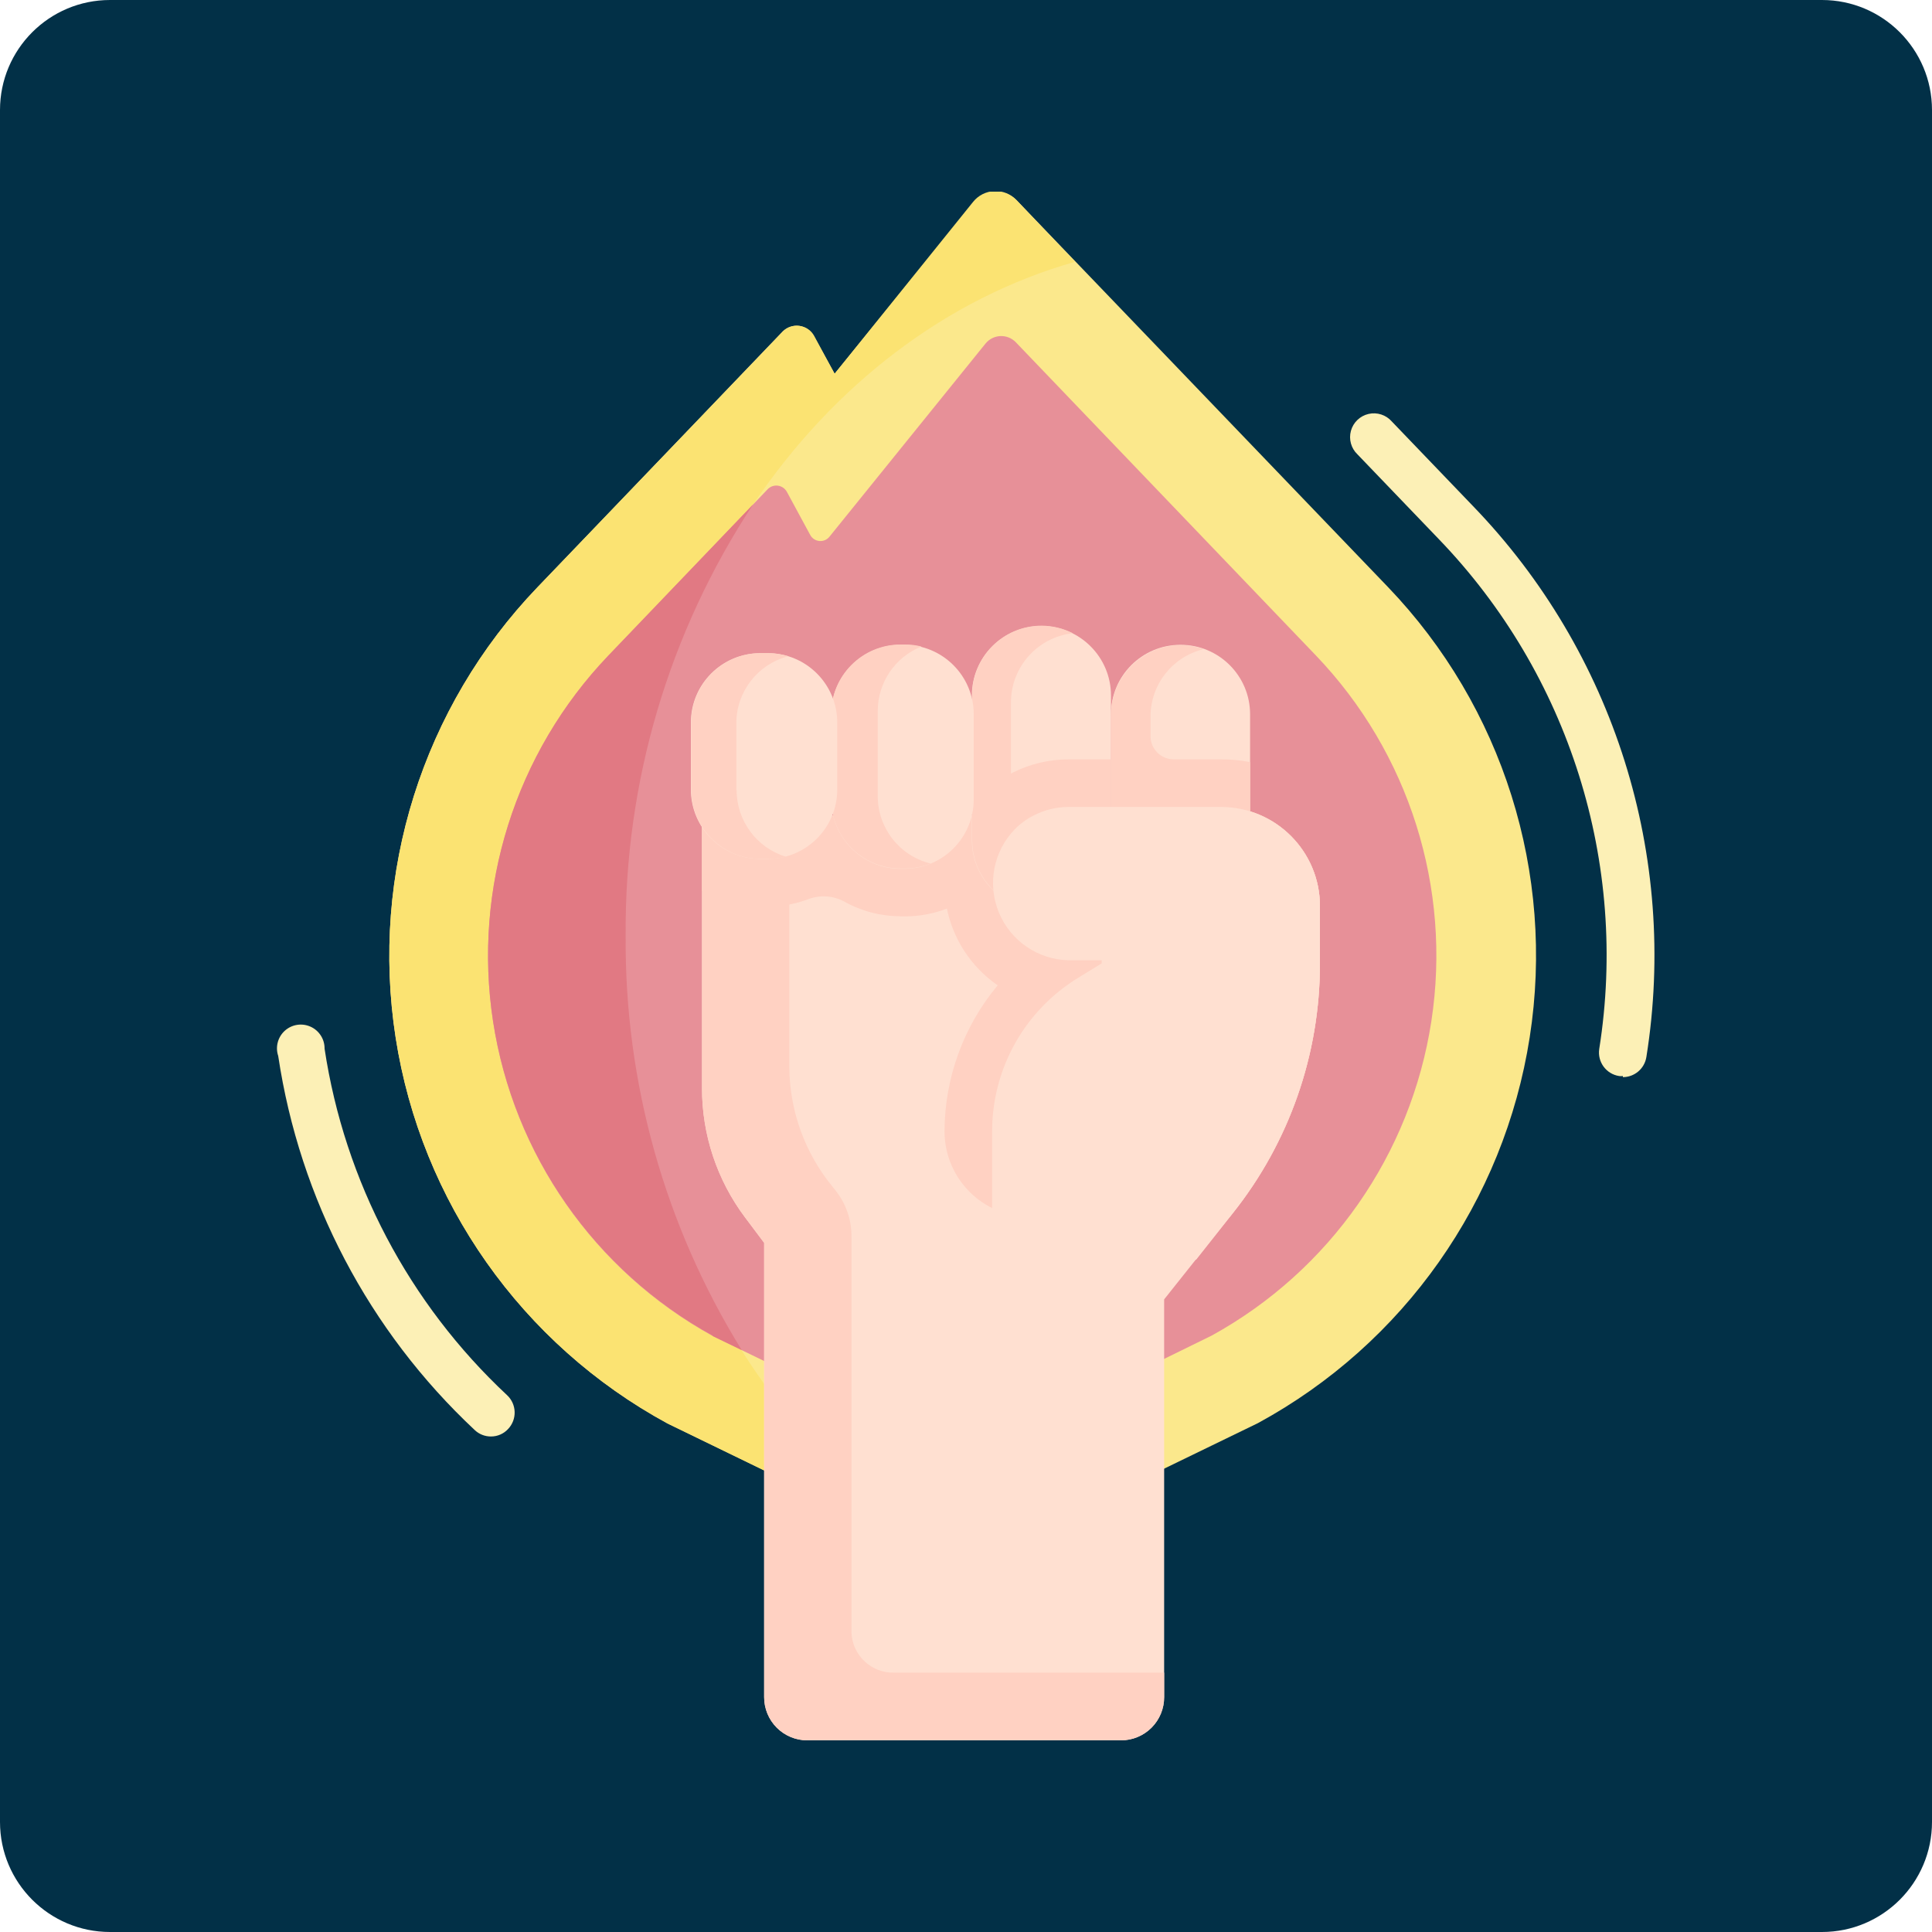
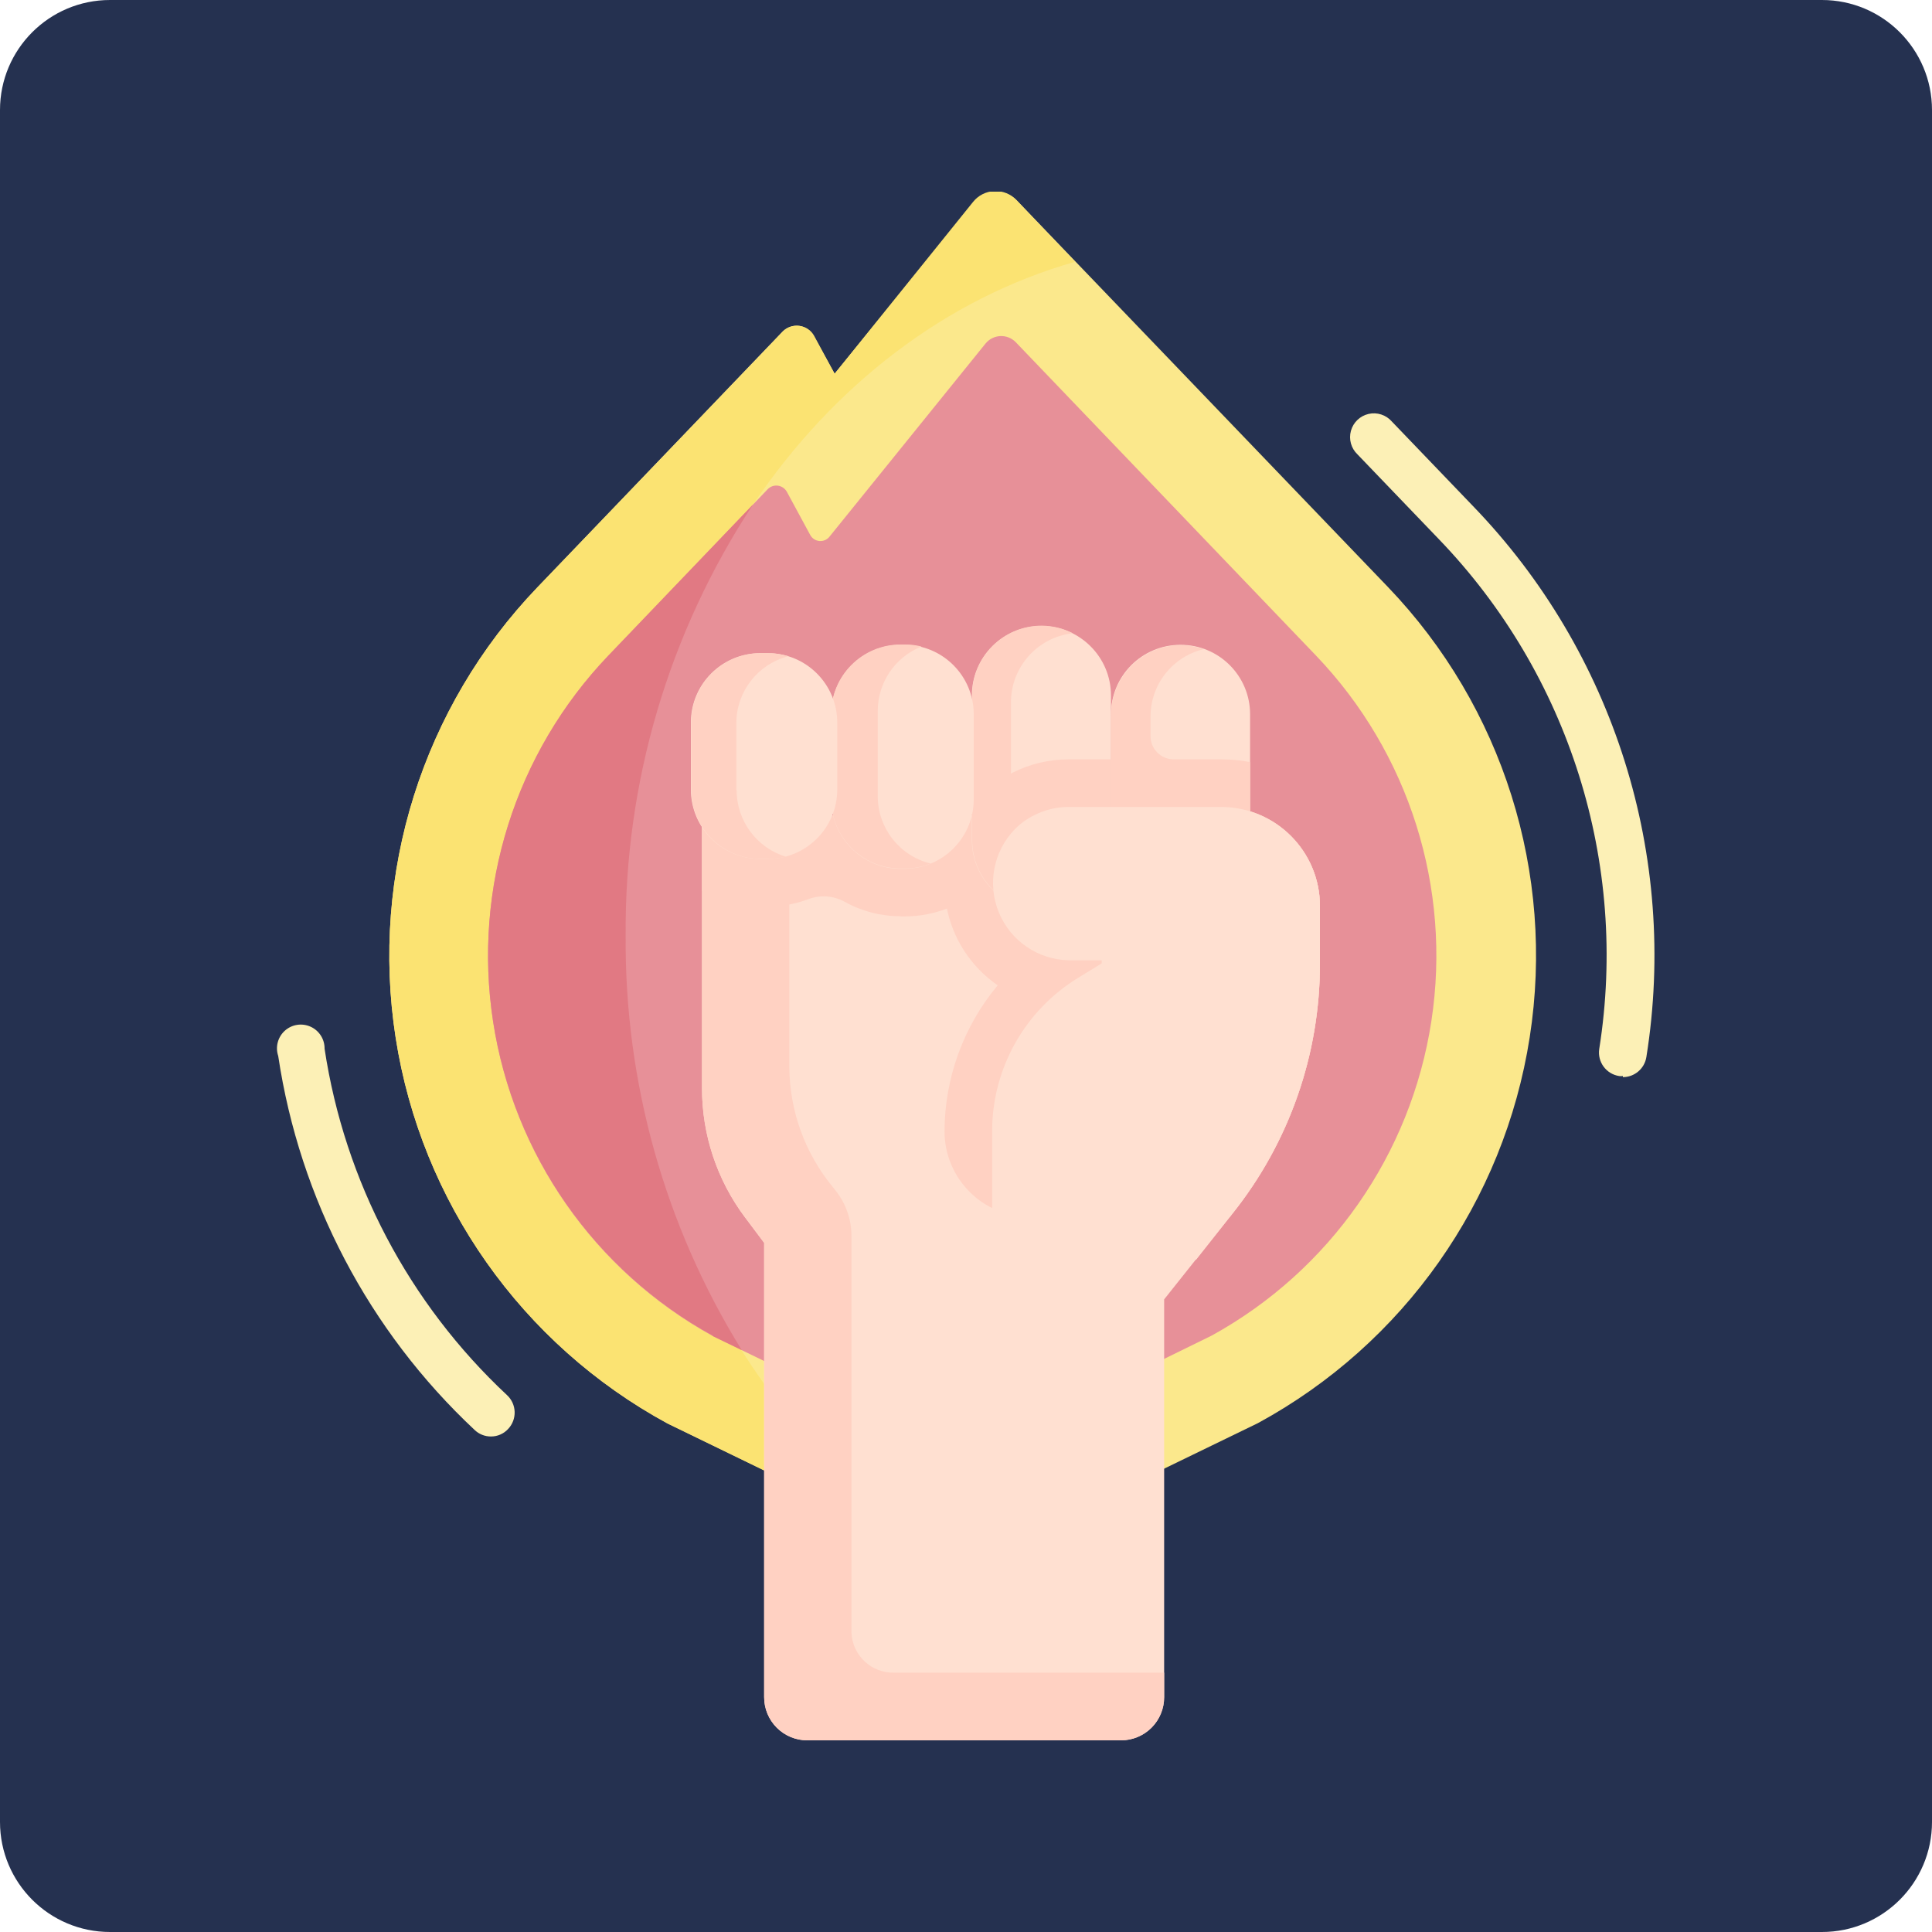
- <svg xmlns="http://www.w3.org/2000/svg" viewBox="0 0 125 125">
+ <svg xmlns="http://www.w3.org/2000/svg" width="125" height="125">
  <defs>
-     <style>.cls-1{fill:none;}.cls-2{fill:#023047;}.cls-3{clip-path:url(#clip-path);}.cls-4{fill:#fbe88c;}.cls-5{fill:#fbe372;}.cls-6{fill:#e79098;}.cls-7{fill:#e17983;}.cls-8{fill:#ffe0d1;}.cls-9{fill:#ffd1c2;}.cls-10{fill:#fcf0b6;}</style>
    <clipPath id="clip-path">
-       <rect class="cls-1" x="17.88" y="12.4" width="89.23" height="100.19" />
+       <rect id="svg_1" fill="none" height="100.19" width="89.23" y="12.4" x="17.88" class="cls-1" />
    </clipPath>
  </defs>
-   <g id="Camada_2" data-name="Camada 2">
-     <g id="Extras">
-       <rect class="cls-2" width="125" height="125" rx="7.12" />
-       <g class="cls-3">
-         <path class="cls-4" d="M43.19,92.1A34.44,34.44,0,0,1,34.77,38L50.64,21.44a1.27,1.27,0,0,1,2,.28L54,24.18,63,13.1a1.86,1.86,0,0,1,2.8-.12l24,25a34.44,34.44,0,0,1-8.42,54.1L69.43,97.88H55.09Z" />
-         <path class="cls-5" d="M40.48,60.56c0-21.16,12.39-38.89,29.07-43.62l-3.79-4a1.86,1.86,0,0,0-2.8.12L54,24.18l-1.33-2.46a1.27,1.27,0,0,0-2-.28L34.77,38a34.44,34.44,0,0,0,8.42,54.1l11.9,5.78h2.27c-10.18-8-16.88-21.76-16.88-37.32Z" />
-       </g>
-       <path class="cls-6" d="M56.55,91.51,46.11,86.44a28.08,28.08,0,0,1-6.75-44L49.67,31.65a.78.78,0,0,1,1.24.17l1.51,2.79a.75.75,0,0,0,1.25.11l10.1-12.5a1.31,1.31,0,0,1,1.95-.08L85.14,42.41a28.07,28.07,0,0,1-6.74,44L68,91.51Z" />
-       <path class="cls-7" d="M46.11,86.44l1.88.91a50.16,50.16,0,0,1-7.51-26.79,50,50,0,0,1,8.24-27.92l-9.36,9.77a28.08,28.08,0,0,0,6.75,44Z" />
-       <path class="cls-8" d="M66.9,52.75a4.88,4.88,0,0,1,2.25-.54H79a6.41,6.41,0,0,1,6.4,6.4v3.75A25.85,25.85,0,0,1,79.75,78.5l-4.43,5.57V109.8a2.79,2.79,0,0,1-2.79,2.8H52.23a2.79,2.79,0,0,1-2.79-2.8V80.41L48.2,78.76a13.93,13.93,0,0,1-2.78-8.34V52.75Z" />
-       <path class="cls-9" d="M57.88,108.22a2.7,2.7,0,0,1-2.79-2.59V80a4.72,4.72,0,0,0-1.05-3l-.19-.24a12.3,12.3,0,0,1-2.78-7.73V52.75H45.42V70.42a13.87,13.87,0,0,0,2.78,8.34l1.24,1.65V109.8a2.79,2.79,0,0,0,2.79,2.8h20.3a2.79,2.79,0,0,0,2.79-2.8v-1.58Z" />
-       <path class="cls-9" d="M58.27,59.29h.28a7.58,7.58,0,0,0,7.5-6.54H45.42v4.9a7.53,7.53,0,0,0,3.77,1h.49a7.35,7.35,0,0,0,2.66-.49,2.81,2.81,0,0,1,2.3.18,7.43,7.43,0,0,0,3.63.94Z" />
-       <path class="cls-9" d="M66.66,78.74h12.9l.19-.24A25.85,25.85,0,0,0,85.4,62.36V58.61a6.41,6.41,0,0,0-6.4-6.4H69.15a4.88,4.88,0,0,0-2.25.54H62.43a8,8,0,0,0,2.12,11,14.82,14.82,0,0,0-3.44,9.44,5.55,5.55,0,0,0,5.55,5.55Z" />
-       <path class="cls-8" d="M71.88,45a4.49,4.49,0,1,0-9,0v9.36a4.49,4.49,0,1,0,9,0Z" />
-       <path class="cls-8" d="M76.36,41.72a4.49,4.49,0,0,0-4.48,4.49V56.73h9V46.21a4.49,4.49,0,0,0-4.49-4.49Z" />
-       <path class="cls-9" d="M79,49.13H75.93a1.5,1.5,0,0,1-1.49-1.5V46.34A4.48,4.48,0,0,1,77.88,42a4.59,4.59,0,0,0-1.62-.26,4.54,4.54,0,0,0-4.38,4.58V56.73h9V49.31A9.44,9.44,0,0,0,79,49.13Z" />
-       <path class="cls-9" d="M65.41,54.8V45.44a4.5,4.5,0,0,1,4-4.47,4.55,4.55,0,0,0-2-.49A4.49,4.49,0,0,0,62.9,45v9.36a4.49,4.49,0,0,0,4.49,4.49l.47,0a4.51,4.51,0,0,1-2.45-4Z" />
-       <path class="cls-9" d="M69.15,49.13a8.05,8.05,0,0,0-3.63.86q-.42.23-.81.48v7.47a4.5,4.5,0,0,0,7.17-3.61v-5.2Z" />
-       <path class="cls-8" d="M71.28,62.13H69.15a5,5,0,0,1-3.5-8.47,4.66,4.66,0,0,1,1.25-.91,4.88,4.88,0,0,1,2.25-.54H79a6.41,6.41,0,0,1,6.4,6.4v3.75A25.94,25.94,0,0,1,79.76,78.5l-2.37,3H64.19V73.19a11.64,11.64,0,0,1,5.59-9.94l1.5-.92Z" />
-       <path class="cls-8" d="M58.55,41.72h-.28a4.49,4.49,0,0,0-4.49,4.49v5.51a4.49,4.49,0,0,0,4.49,4.49h.28A4.49,4.49,0,0,0,63,51.72V46.21a4.49,4.49,0,0,0-4.49-4.49Z" />
-       <path class="cls-9" d="M56.79,51.53V46a4.49,4.49,0,0,1,2.83-4.17,4.18,4.18,0,0,0-1.07-.13h-.28a4.49,4.49,0,0,0-4.49,4.49v5.51a4.49,4.49,0,0,0,4.49,4.49h.28a4.34,4.34,0,0,0,1.66-.32,4.49,4.49,0,0,1-3.42-4.36Z" />
-       <path class="cls-8" d="M49.68,42.26h-.49a4.49,4.49,0,0,0-4.49,4.49v4.34a4.49,4.49,0,0,0,4.49,4.48h.49a4.49,4.49,0,0,0,4.49-4.48V46.75a4.49,4.49,0,0,0-4.49-4.49Z" />
-       <g class="cls-3">
-         <path class="cls-9" d="M47.64,51.13V46.8A4.48,4.48,0,0,1,51,42.46a4.26,4.26,0,0,0-1.3-.2h-.49a4.49,4.49,0,0,0-4.49,4.49v4.34a4.49,4.49,0,0,0,4.49,4.48h.49a4.77,4.77,0,0,0,1.15-.14,4.5,4.5,0,0,1-3.19-4.3Z" />
-         <path class="cls-10" d="M105,69.62a1,1,0,0,1-.24,0,1.54,1.54,0,0,1-1.29-1.75,38.8,38.8,0,0,0-10.39-33l-5.25-5.47a1.54,1.54,0,1,1,2.22-2.13l5.25,5.47a41.83,41.83,0,0,1,11.22,35.65,1.54,1.54,0,0,1-1.52,1.3Z" />
-         <path class="cls-10" d="M31.76,92.94a1.51,1.51,0,0,1-1.05-.42A41.59,41.59,0,0,1,18,68.32a1.54,1.54,0,1,1,3-.47A38.57,38.57,0,0,0,32.81,90.27a1.54,1.54,0,0,1,.07,2.18,1.5,1.5,0,0,1-1.12.49Z" />
-       </g>
+   <g>
+     <rect id="svg_2" fill="#253150" rx="7.12" height="125" width="125" class="cls-2" />
+     <g id="svg_3" clip-path="url(#clip-path)" class="cls-3">
+       <path id="svg_4" fill="#fbe88c" d="m43.19,92.1a34.44,34.44 0 0 1 -8.42,-54.1l15.87,-16.56a1.27,1.27 0 0 1 2,0.28l1.36,2.46l9,-11.08a1.86,1.86 0 0 1 2.8,-0.12l24,25a34.44,34.44 0 0 1 -8.42,54.1l-11.95,5.8l-14.34,0l-11.9,-5.78z" class="cls-4" />
+       <path id="svg_5" fill="#fbe372" d="m40.48,60.56c0,-21.16 12.39,-38.89 29.07,-43.62l-3.79,-4a1.86,1.86 0 0 0 -2.8,0.12l-8.96,11.12l-1.33,-2.46a1.27,1.27 0 0 0 -2,-0.28l-15.9,16.56a34.44,34.44 0 0 0 8.42,54.1l11.9,5.78l2.27,0c-10.18,-8 -16.88,-21.76 -16.88,-37.32z" class="cls-5" />
+     </g>
+     <path id="svg_6" fill="#e79098" d="m56.55,91.51l-10.44,-5.07a28.08,28.08 0 0 1 -6.75,-44l10.31,-10.79a0.78,0.78 0 0 1 1.24,0.17l1.51,2.79a0.75,0.75 0 0 0 1.25,0.11l10.1,-12.5a1.31,1.31 0 0 1 1.95,-0.08l19.42,20.27a28.07,28.07 0 0 1 -6.74,44l-10.4,5.1l-11.45,0z" class="cls-6" />
+     <path id="svg_7" fill="#e17983" d="m46.11,86.44l1.88,0.91a50.16,50.16 0 0 1 -7.51,-26.79a50,50 0 0 1 8.24,-27.92l-9.36,9.77a28.08,28.08 0 0 0 6.75,44l0,0.03z" class="cls-7" />
+     <path id="svg_8" fill="#ffe0d1" d="m66.9,52.75a4.88,4.88 0 0 1 2.25,-0.54l9.85,0a6.41,6.41 0 0 1 6.4,6.4l0,3.75a25.85,25.85 0 0 1 -5.65,16.14l-4.43,5.57l0,25.73a2.79,2.79 0 0 1 -2.79,2.8l-20.3,0a2.79,2.79 0 0 1 -2.79,-2.8l0,-29.39l-1.24,-1.65a13.93,13.93 0 0 1 -2.78,-8.34l0,-17.67l21.48,0z" class="cls-8" />
+     <path id="svg_9" fill="#ffd1c2" d="m57.88,108.22a2.7,2.7 0 0 1 -2.79,-2.59l0,-25.63a4.72,4.72 0 0 0 -1.05,-3l-0.19,-0.24a12.3,12.3 0 0 1 -2.78,-7.73l0,-16.28l-5.65,0l0,17.67a13.87,13.87 0 0 0 2.78,8.34l1.24,1.65l0,29.39a2.79,2.79 0 0 0 2.79,2.8l20.3,0a2.79,2.79 0 0 0 2.79,-2.8l0,-1.58l-17.44,0z" class="cls-9" />
+     <path id="svg_10" fill="#ffd1c2" d="m58.27,59.29l0.28,0a7.58,7.58 0 0 0 7.5,-6.54l-20.63,0l0,4.9a7.53,7.53 0 0 0 3.77,1l0.49,0a7.35,7.35 0 0 0 2.66,-0.49a2.81,2.81 0 0 1 2.3,0.18a7.43,7.43 0 0 0 3.63,0.94l0,0.01z" class="cls-9" />
+     <path id="svg_11" fill="#ffd1c2" d="m66.66,78.74l12.9,0l0.19,-0.24a25.85,25.85 0 0 0 5.65,-16.14l0,-3.75a6.41,6.41 0 0 0 -6.4,-6.4l-9.85,0a4.88,4.88 0 0 0 -2.25,0.54l-4.47,0a8,8 0 0 0 2.12,11a14.82,14.82 0 0 0 -3.44,9.44a5.55,5.55 0 0 0 5.55,5.55z" class="cls-9" />
+     <path id="svg_12" fill="#ffe0d1" d="m71.88,45a4.49,4.49 0 1 0 -9,0l0,9.36a4.49,4.49 0 1 0 9,0l0,-9.36z" class="cls-8" />
+     <path id="svg_13" fill="#ffe0d1" d="m76.36,41.72a4.49,4.49 0 0 0 -4.48,4.49l0,10.52l9,0l0,-10.52a4.49,4.49 0 0 0 -4.49,-4.49l-0.03,0z" class="cls-8" />
+     <path id="svg_14" fill="#ffd1c2" d="m79,49.13l-3.07,0a1.5,1.5 0 0 1 -1.49,-1.5l0,-1.29a4.48,4.48 0 0 1 3.44,-4.34a4.59,4.59 0 0 0 -1.62,-0.26a4.54,4.54 0 0 0 -4.38,4.58l0,10.41l9,0l0,-7.42a9.44,9.44 0 0 0 -1.88,-0.18z" class="cls-9" />
+     <path id="svg_15" fill="#ffd1c2" d="m65.41,54.8l0,-9.36a4.5,4.5 0 0 1 4,-4.47a4.55,4.55 0 0 0 -2,-0.49a4.49,4.49 0 0 0 -4.51,4.52l0,9.36a4.49,4.49 0 0 0 4.49,4.49l0.47,0a4.51,4.51 0 0 1 -2.45,-4l0,-0.05z" class="cls-9" />
+     <path id="svg_16" fill="#ffd1c2" d="m69.15,49.13a8.05,8.05 0 0 0 -3.63,0.86q-0.42,0.23 -0.81,0.48l0,7.47a4.5,4.5 0 0 0 7.17,-3.61l0,-5.2l-2.73,0z" class="cls-9" />
+     <path id="svg_17" fill="#ffe0d1" d="m71.28,62.13l-2.13,0a5,5 0 0 1 -3.5,-8.47a4.66,4.66 0 0 1 1.25,-0.91a4.88,4.88 0 0 1 2.25,-0.54l9.85,0a6.41,6.41 0 0 1 6.4,6.4l0,3.75a25.94,25.94 0 0 1 -5.64,16.14l-2.37,3l-13.2,0l0,-8.31a11.64,11.64 0 0 1 5.59,-9.94l1.5,-0.92l0,-0.2z" class="cls-8" />
+     <path id="svg_18" fill="#ffe0d1" d="m58.55,41.72l-0.28,0a4.49,4.49 0 0 0 -4.49,4.49l0,5.51a4.49,4.49 0 0 0 4.49,4.49l0.28,0a4.49,4.49 0 0 0 4.45,-4.49l0,-5.51a4.49,4.49 0 0 0 -4.49,-4.49l0.04,0z" class="cls-8" />
+     <path id="svg_19" fill="#ffd1c2" d="m56.79,51.53l0,-5.53a4.49,4.49 0 0 1 2.83,-4.17a4.18,4.18 0 0 0 -1.07,-0.13l-0.28,0a4.49,4.49 0 0 0 -4.49,4.49l0,5.51a4.49,4.49 0 0 0 4.49,4.49l0.28,0a4.34,4.34 0 0 0 1.66,-0.32a4.49,4.49 0 0 1 -3.42,-4.36l0,0.02z" class="cls-9" />
+     <path id="svg_20" fill="#ffe0d1" d="m49.68,42.26l-0.49,0a4.49,4.49 0 0 0 -4.49,4.49l0,4.34a4.49,4.49 0 0 0 4.49,4.48l0.49,0a4.49,4.49 0 0 0 4.49,-4.48l0,-4.34a4.49,4.49 0 0 0 -4.49,-4.49z" class="cls-8" />
+     <g id="svg_21" clip-path="url(#clip-path)" class="cls-3">
+       <path id="svg_22" fill="#ffd1c2" d="m47.64,51.13l0,-4.33a4.48,4.48 0 0 1 3.36,-4.34a4.26,4.26 0 0 0 -1.3,-0.2l-0.49,0a4.49,4.49 0 0 0 -4.49,4.49l0,4.34a4.49,4.49 0 0 0 4.49,4.48l0.49,0a4.77,4.77 0 0 0 1.15,-0.14a4.5,4.5 0 0 1 -3.19,-4.3l-0.02,0z" class="cls-9" />
+       <path id="svg_23" fill="#fcf0b6" d="m105,69.62a1,1 0 0 1 -0.24,0a1.54,1.54 0 0 1 -1.29,-1.75a38.8,38.8 0 0 0 -10.39,-33l-5.25,-5.47a1.54,1.54 0 1 1 2.22,-2.13l5.25,5.47a41.83,41.83 0 0 1 11.22,35.65a1.54,1.54 0 0 1 -1.52,1.3l0,-0.07z" class="cls-10" />
+       <path id="svg_24" fill="#fcf0b6" d="m31.76,92.94a1.51,1.51 0 0 1 -1.05,-0.42a41.59,41.59 0 0 1 -12.71,-24.2a1.54,1.54 0 1 1 3,-0.47a38.57,38.57 0 0 0 11.81,22.42a1.54,1.54 0 0 1 0.07,2.18a1.5,1.5 0 0 1 -1.12,0.49z" class="cls-10" />
    </g>
  </g>
</svg>
